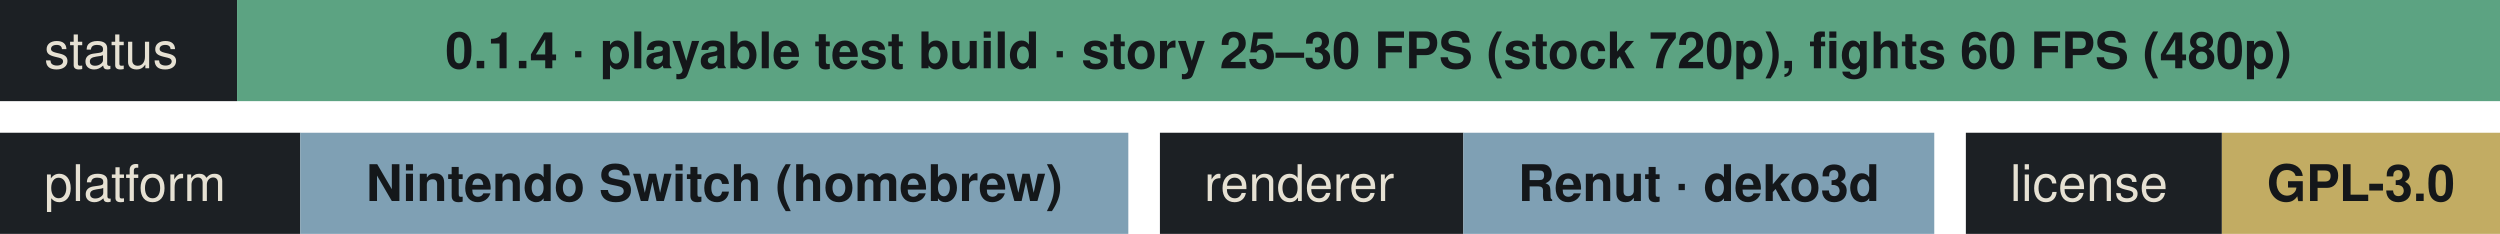
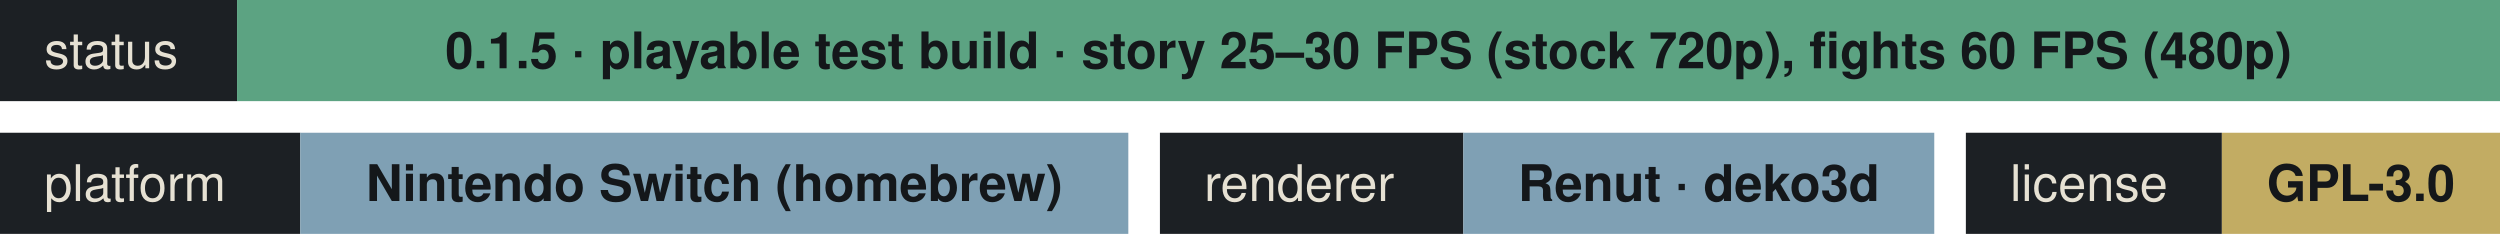
- <svg xmlns="http://www.w3.org/2000/svg" width="791" height="74" viewBox="0 0 791 74" role="img" aria-label="status: 0.1.4 · playable test build · story 25–30 FPS (stock 720p), fights 60 FPS (480p) · platform: Nintendo Switch (homebrew) · renderer: Renut · deko3d · license: GPL-3.0">
+ <svg xmlns="http://www.w3.org/2000/svg" width="791" height="74" viewBox="0 0 791 74" role="img" aria-label="status: 0.1.5 · playable test build · story 25–30 FPS (stock 720p), fights 60 FPS (480p) · platform: Nintendo Switch (homebrew) · renderer: Renut · deko3d · license: GPL-3.0">
  <g font-family="'IBM Plex Sans','Segoe UI',Helvetica,Arial,sans-serif" font-size="16">
    <rect x="0.0" y="0" width="75" height="32" fill="#1C2024" />
    <rect x="75.0" y="0" width="716.0" height="32" fill="#5CA382" />
    <text x="14.0" y="21.6" fill="#E6E1D3" textLength="47" lengthAdjust="spacingAndGlyphs">status</text>
-     <text x="433.0" y="21.6" fill="#14171A" font-weight="700" text-anchor="middle" textLength="595" lengthAdjust="spacingAndGlyphs">0.1.4 · playable test build · story 25–30 FPS (stock 720p), fights 60 FPS (480p)</text>
+     <text x="433.0" y="21.6" fill="#14171A" font-weight="700" text-anchor="middle" textLength="595" lengthAdjust="spacingAndGlyphs">0.1.5 · playable test build · story 25–30 FPS (stock 720p), fights 60 FPS (480p)</text>
    <rect x="0.0" y="42" width="95" height="32" fill="#1C2024" />
    <rect x="95.0" y="42" width="262.0" height="32" fill="#7FA0B4" />
    <text x="14.0" y="63.6" fill="#E6E1D3" textLength="67" lengthAdjust="spacingAndGlyphs">platform</text>
    <text x="226.0" y="63.6" fill="#14171A" font-weight="700" text-anchor="middle" textLength="234" lengthAdjust="spacingAndGlyphs">Nintendo Switch (homebrew)</text>
    <rect x="367.0" y="42" width="96" height="32" fill="#1C2024" />
    <rect x="463.0" y="42" width="149.0" height="32" fill="#7FA0B4" />
    <text x="381.0" y="63.6" fill="#E6E1D3" textLength="68" lengthAdjust="spacingAndGlyphs">renderer</text>
    <text x="537.5" y="63.6" fill="#14171A" font-weight="700" text-anchor="middle" textLength="121" lengthAdjust="spacingAndGlyphs">Renut · deko3d</text>
    <rect x="622.0" y="42" width="81" height="32" fill="#1C2024" />
    <rect x="703.0" y="42" width="88.0" height="32" fill="#C2AC63" />
    <text x="636.0" y="63.6" fill="#E6E1D3" textLength="53" lengthAdjust="spacingAndGlyphs">license</text>
    <text x="747.0" y="63.6" fill="#14171A" font-weight="700" text-anchor="middle" textLength="60" lengthAdjust="spacingAndGlyphs">GPL-3.0</text>
  </g>
</svg>
